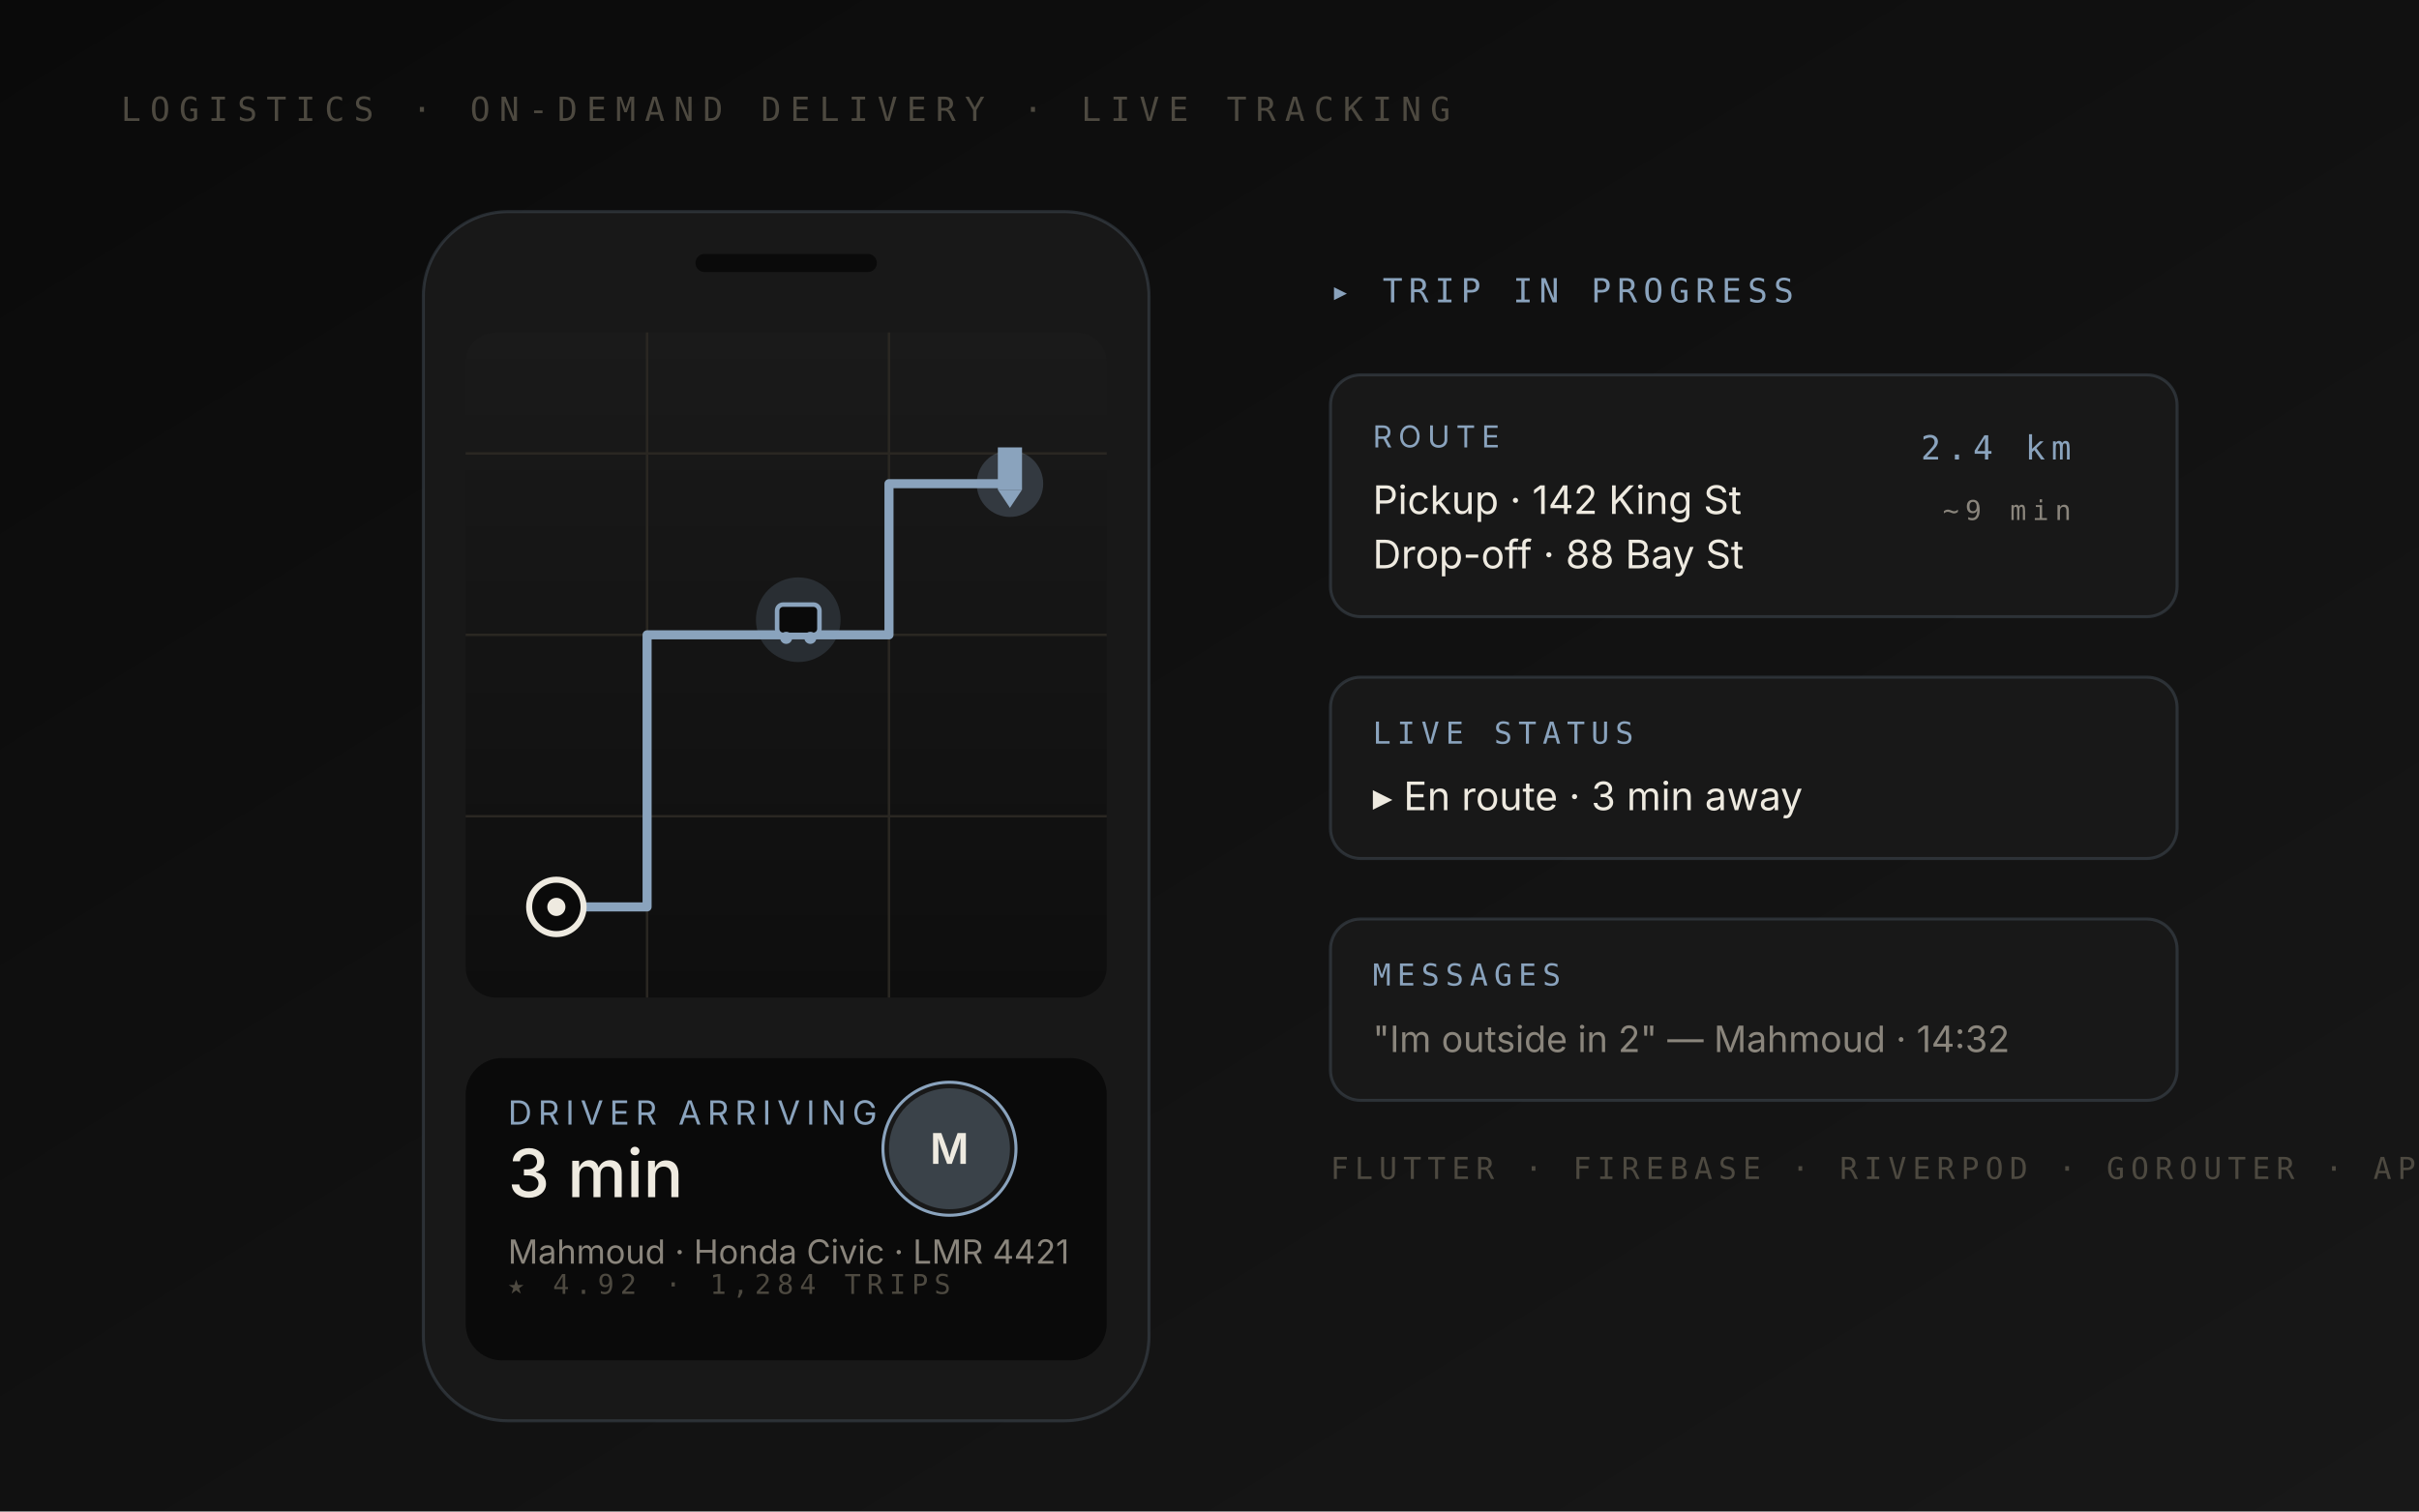
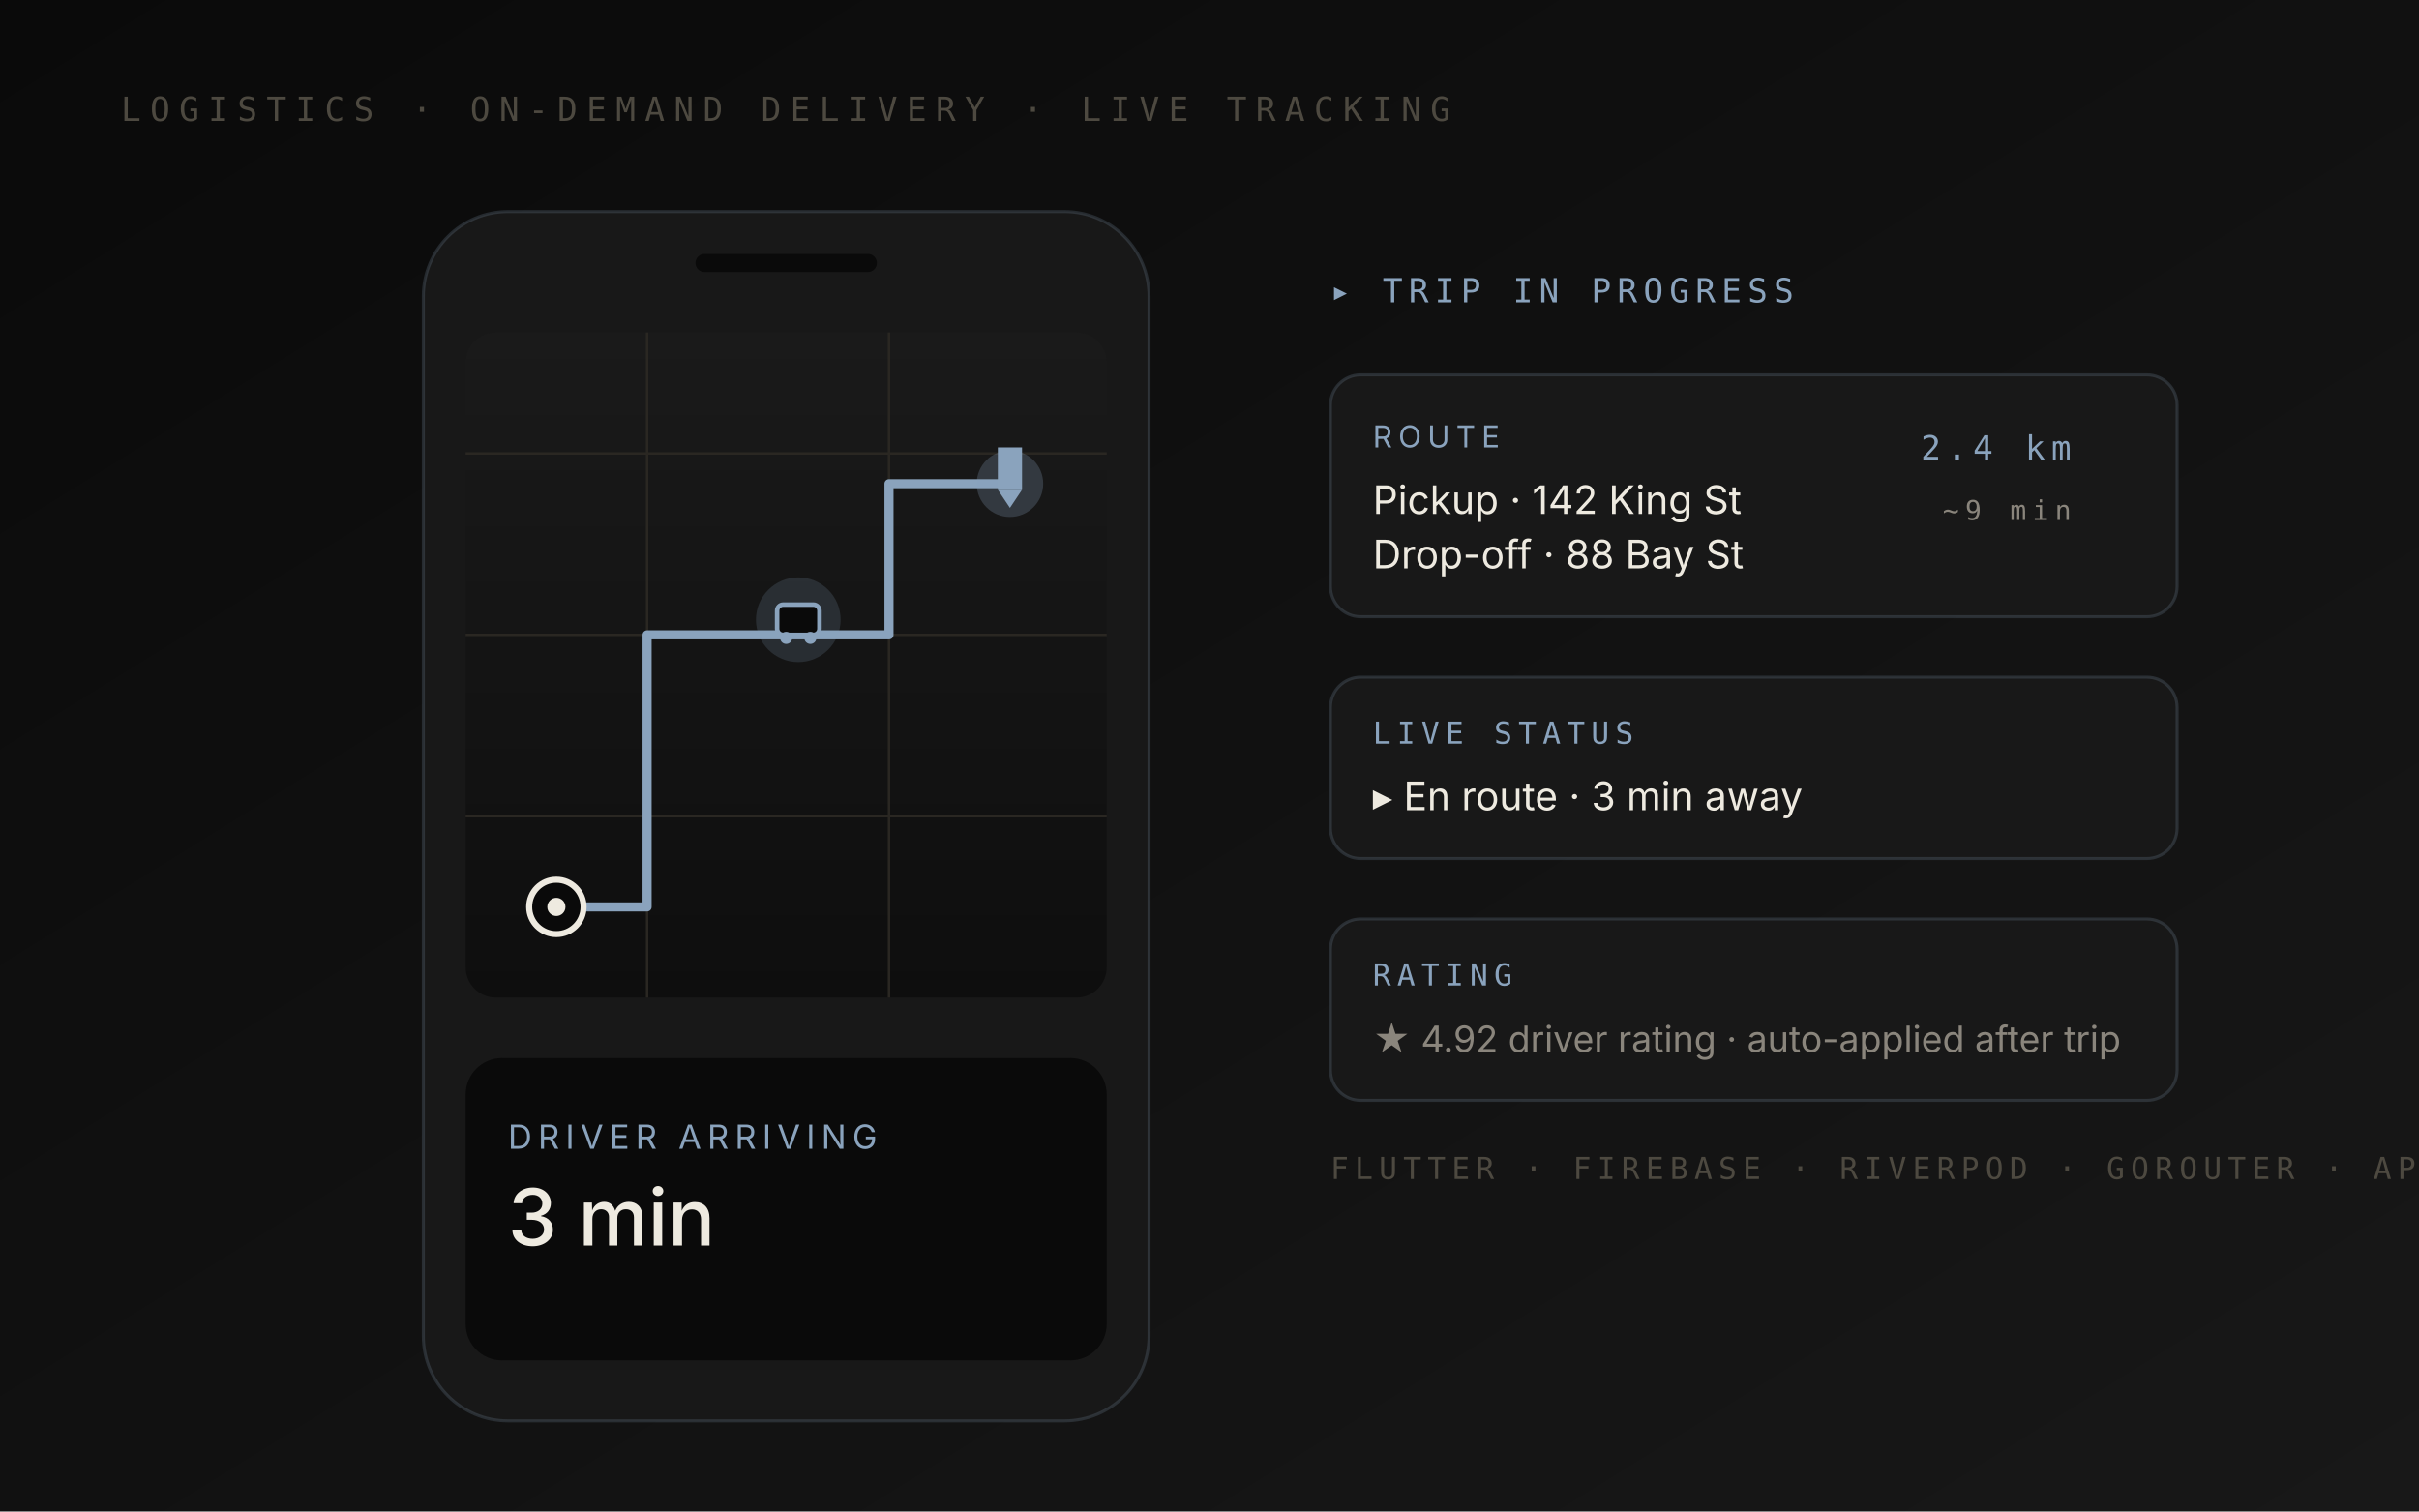
<svg xmlns="http://www.w3.org/2000/svg" viewBox="0 0 800 500">
  <defs>
    <linearGradient id="lg-bg" x1="0" y1="0" x2="1" y2="1">
      <stop offset="0%" stop-color="#0a0a0a" />
      <stop offset="100%" stop-color="#181818" />
    </linearGradient>
    <linearGradient id="lg-map" x1="0" y1="0" x2="0" y2="1">
      <stop offset="0%" stop-color="#1a1a1a" />
      <stop offset="100%" stop-color="#0e0e0e" />
    </linearGradient>
  </defs>
  <rect width="800" height="500" fill="url(#lg-bg)" />
  <text x="40" y="40" font-family="ui-monospace, 'SF Mono', monospace" font-size="11" letter-spacing="3" fill="#4d4940">LOGISTICS · ON-DEMAND DELIVERY · LIVE TRACKING</text>
  <g transform="translate(140, 70)">
    <rect width="240" height="400" fill="#181818" stroke="#8aa3bd" stroke-opacity="0.2" rx="28" />
    <rect x="90" y="14" width="60" height="6" fill="#0a0a0a" rx="3" />
    <g transform="translate(14, 40)">
      <rect width="212" height="220" fill="url(#lg-map)" rx="10" />
      <g stroke="#2a2722" stroke-width="0.8" fill="none">
        <line x1="0" y1="40" x2="212" y2="40" />
        <line x1="0" y1="100" x2="212" y2="100" />
        <line x1="0" y1="160" x2="212" y2="160" />
        <line x1="60" y1="0" x2="60" y2="220" />
        <line x1="140" y1="0" x2="140" y2="220" />
      </g>
      <path d="M 30 190 L 60 190 L 60 100 L 140 100 L 140 50 L 180 50" stroke="#8aa3bd" stroke-width="3" fill="none" stroke-linecap="round" stroke-linejoin="round" />
      <g transform="translate(30, 190)">
        <circle r="9" fill="#0a0a0a" stroke="#eeeae0" stroke-width="2" />
        <circle r="3" fill="#eeeae0" />
      </g>
      <g transform="translate(180, 50)">
        <circle r="11" fill="#8aa3bd" fill-opacity="0.25" />
        <rect x="-4" y="-12" width="8" height="14" fill="#8aa3bd" />
        <polygon points="-4,2 4,2 0,8" fill="#8aa3bd" />
      </g>
      <g transform="translate(110, 95)">
        <circle r="14" fill="#8aa3bd" fill-opacity="0.18">
          <animate attributeName="r" values="12;18;12" dur="2s" repeatCount="indefinite" />
        </circle>
        <rect x="-7" y="-5" width="14" height="10" fill="#0a0a0a" stroke="#8aa3bd" stroke-width="1.5" rx="2" />
        <circle cx="-4" cy="6" r="2" fill="#8aa3bd" />
        <circle cx="4" cy="6" r="2" fill="#8aa3bd" />
      </g>
    </g>
    <g transform="translate(14, 280)">
      <rect width="212" height="100" fill="#0a0a0a" rx="12" />
      <g font-family="Inter, sans-serif" fill="#eeeae0">
-         <text x="14" y="22" font-size="11" fill="#8aa3bd" letter-spacing="2">DRIVER ARRIVING</text>
-         <text x="14" y="46" font-size="22" font-weight="500">3 min</text>
-         <text x="14" y="68" font-size="11" fill="#8a857c">Mahmoud · Honda Civic · LMR 4421</text>
-         <g transform="translate(160, 30)">
-           <circle r="22" fill="#181818" stroke="#8aa3bd" stroke-width="1" />
-           <circle r="20" fill="#8aa3bd" fill-opacity="0.3" />
-           <text text-anchor="middle" y="5" font-size="14" font-weight="600" fill="#eeeae0">M</text>
-         </g>
-       </g>
-       <g transform="translate(14, 78)" font-family="ui-monospace, 'SF Mono', monospace" font-size="9" fill="#4d4940" letter-spacing="2">
-         <text>★ 4.92  ·  1,284 TRIPS</text>
+         <text x="14" y="30" font-size="11" fill="#8aa3bd" letter-spacing="2">DRIVER ARRIVING</text>
+         <text x="14" y="62" font-size="26" font-weight="500">3 min</text>
      </g>
    </g>
  </g>
  <g transform="translate(440, 100)">
    <text font-family="ui-monospace, 'SF Mono', monospace" font-size="11" letter-spacing="2" fill="#8aa3bd">▸ TRIP IN PROGRESS</text>
    <g transform="translate(0, 24)">
      <rect width="280" height="80" fill="#181818" stroke="#8aa3bd" stroke-opacity="0.2" rx="10" />
      <g font-family="Inter, sans-serif">
        <text x="14" y="24" font-size="10" fill="#8aa3bd" letter-spacing="2">ROUTE</text>
        <text x="14" y="46" font-size="13" fill="#eeeae0">Pickup · 142 King St</text>
        <text x="14" y="64" font-size="13" fill="#eeeae0">Drop-off · 88 Bay St</text>
      </g>
      <g transform="translate(245, 28)" font-family="ui-monospace, 'SF Mono', monospace" font-size="11" fill="#8aa3bd" letter-spacing="2" text-anchor="end">
        <text>2.4 km</text>
        <text y="20" fill="#8a857c" font-size="9">~9 min</text>
      </g>
    </g>
    <g transform="translate(0, 124)">
      <rect width="280" height="60" fill="#181818" stroke="#8aa3bd" stroke-opacity="0.2" rx="10" />
      <text x="14" y="22" font-family="ui-monospace, 'SF Mono', monospace" font-size="10" letter-spacing="2" fill="#8aa3bd">LIVE STATUS</text>
      <text x="14" y="44" font-family="Inter, sans-serif" font-size="13" fill="#eeeae0">▸ En route · 3 min away</text>
    </g>
    <g transform="translate(0, 204)">
      <rect width="280" height="60" fill="#181818" stroke="#8aa3bd" stroke-opacity="0.2" rx="10" />
-       <text x="14" y="22" font-family="ui-monospace, 'SF Mono', monospace" font-size="10" letter-spacing="2" fill="#8aa3bd">MESSAGES</text>
-       <text x="14" y="44" font-family="Inter, sans-serif" font-size="12" fill="#8a857c">"Im outside in 2" — Mahmoud · 14:32</text>
+       <text x="14" y="22" font-family="ui-monospace, 'SF Mono', monospace" font-size="10" letter-spacing="2" fill="#8aa3bd">RATING</text>
+       <text x="14" y="44" font-family="Inter, sans-serif" font-size="12" fill="#8a857c">★ 4.92 driver rating · auto-applied after trip</text>
    </g>
    <g transform="translate(0, 290)" font-family="ui-monospace, 'SF Mono', monospace" font-size="10" letter-spacing="2" fill="#4d4940">
      <text>FLUTTER · FIREBASE · RIVERPOD · GOROUTER · APK DELIVERED</text>
    </g>
  </g>
</svg>
